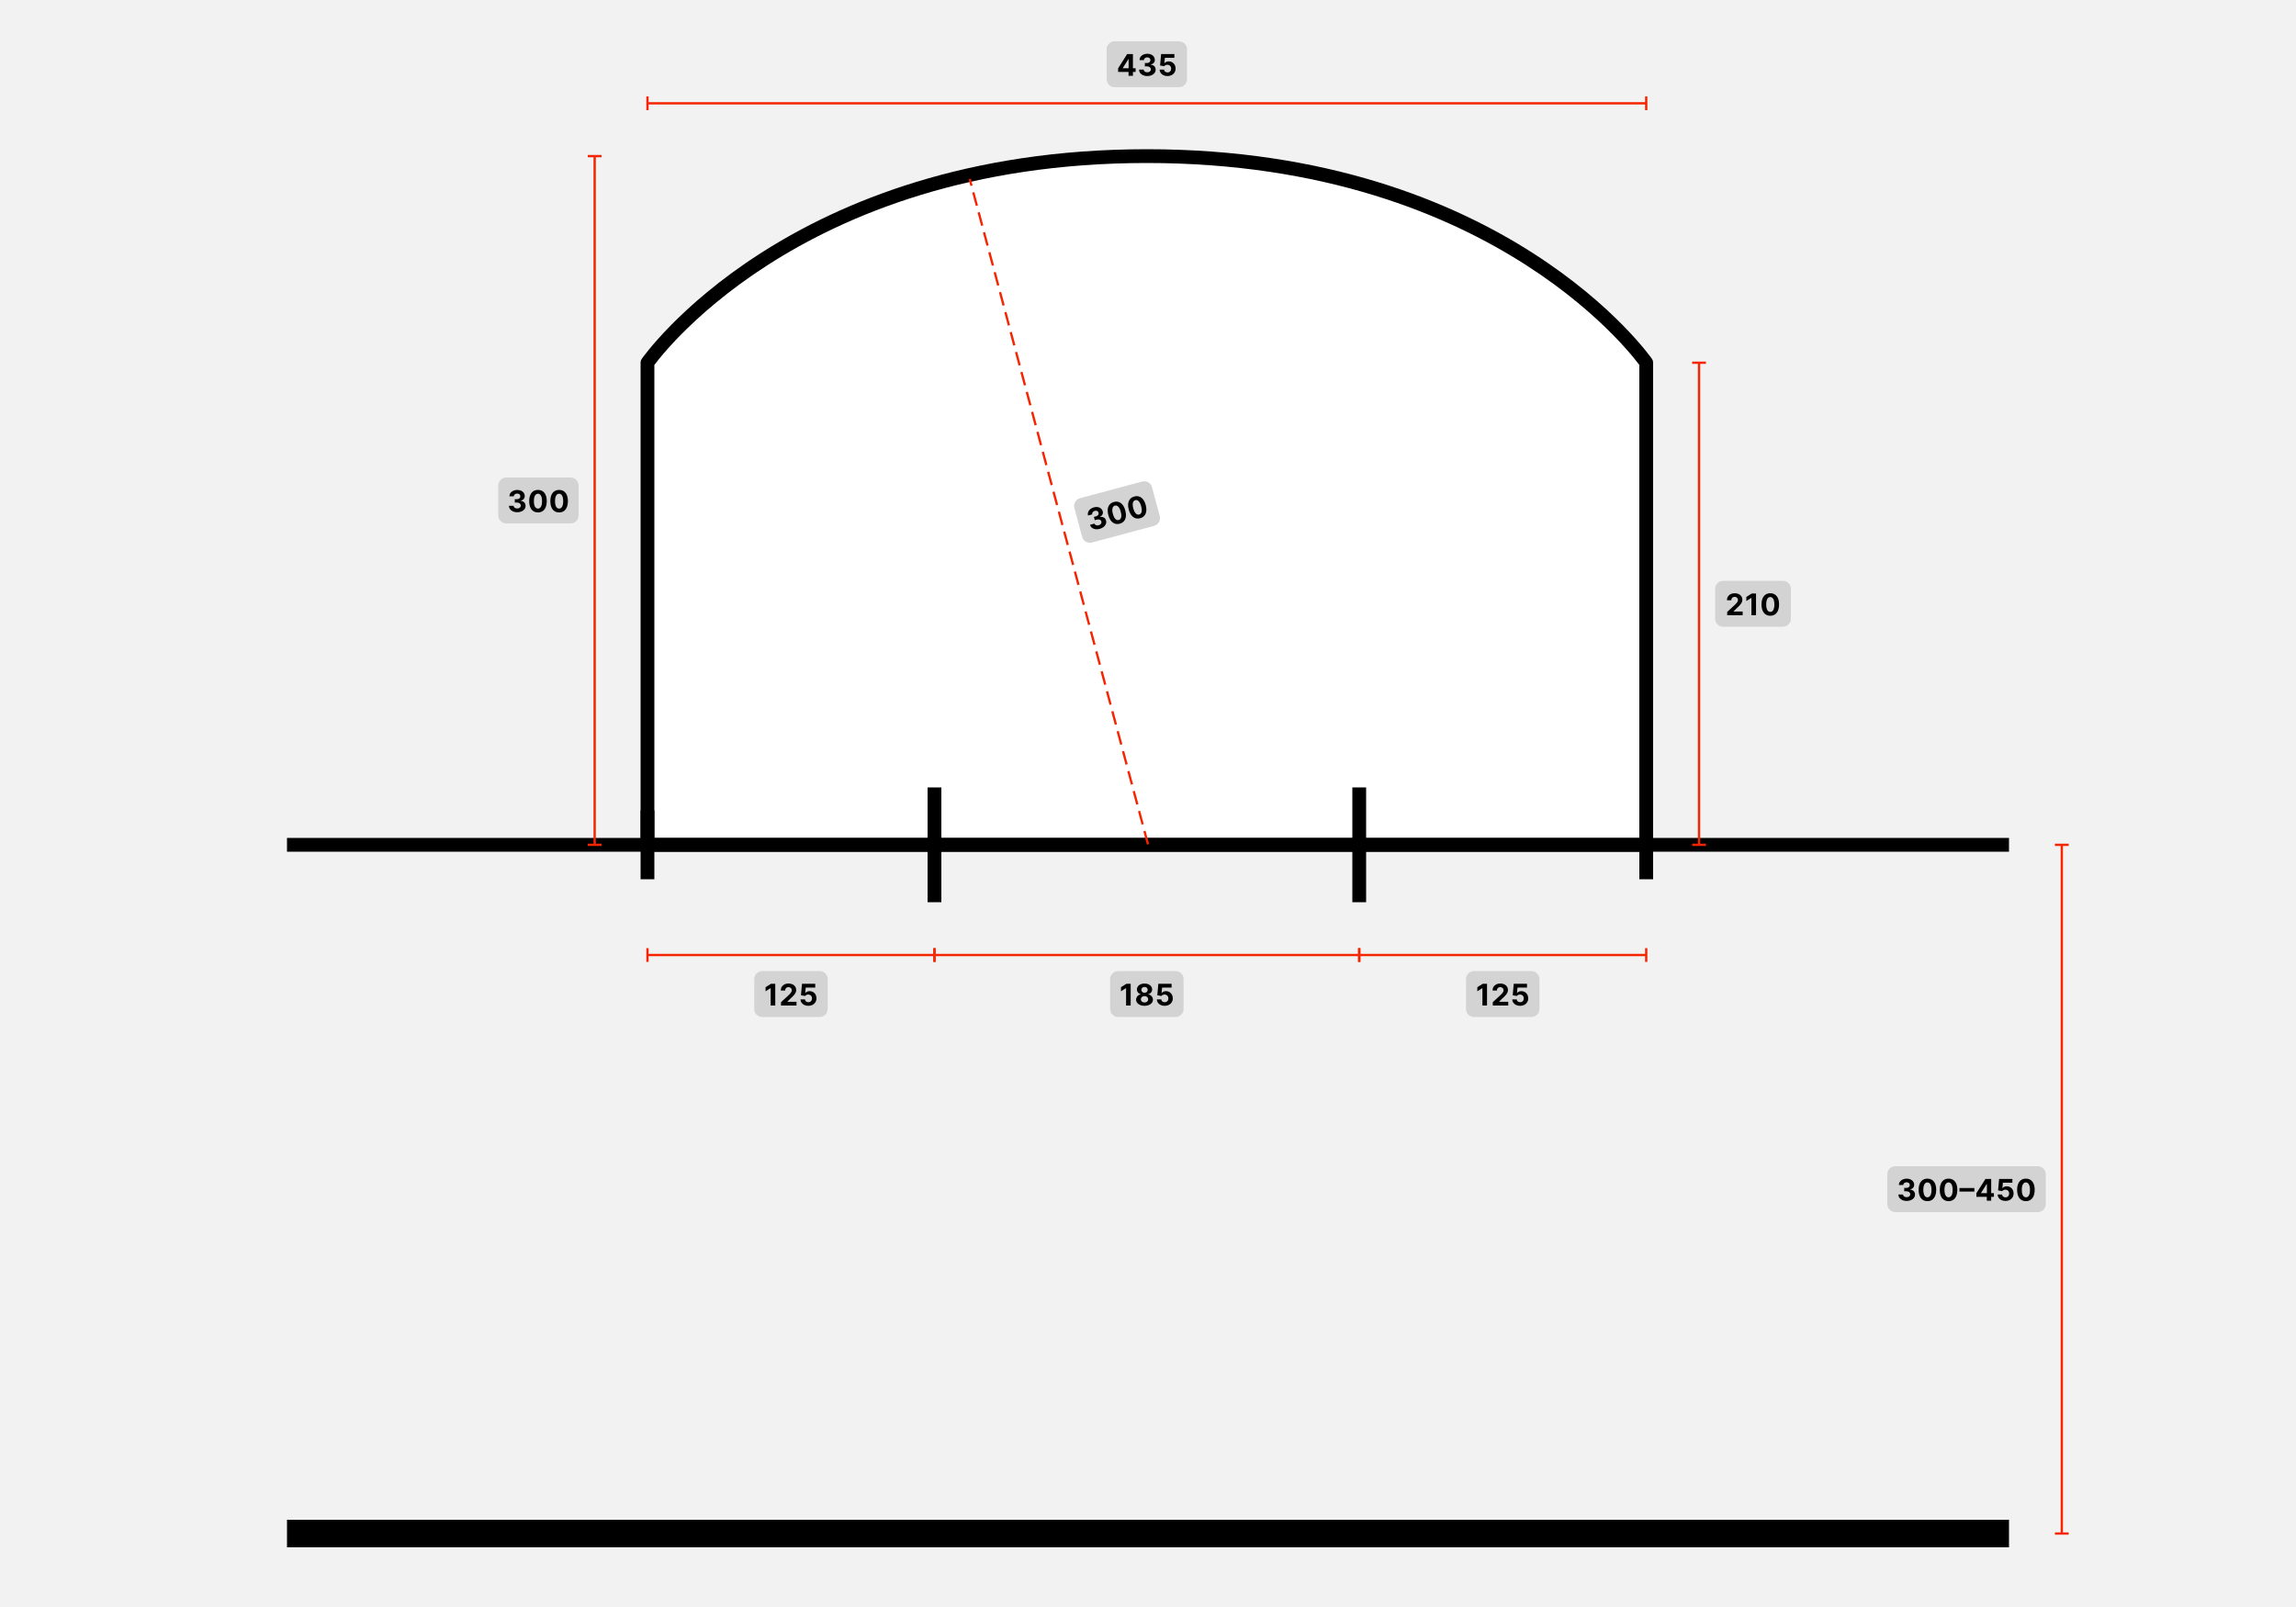
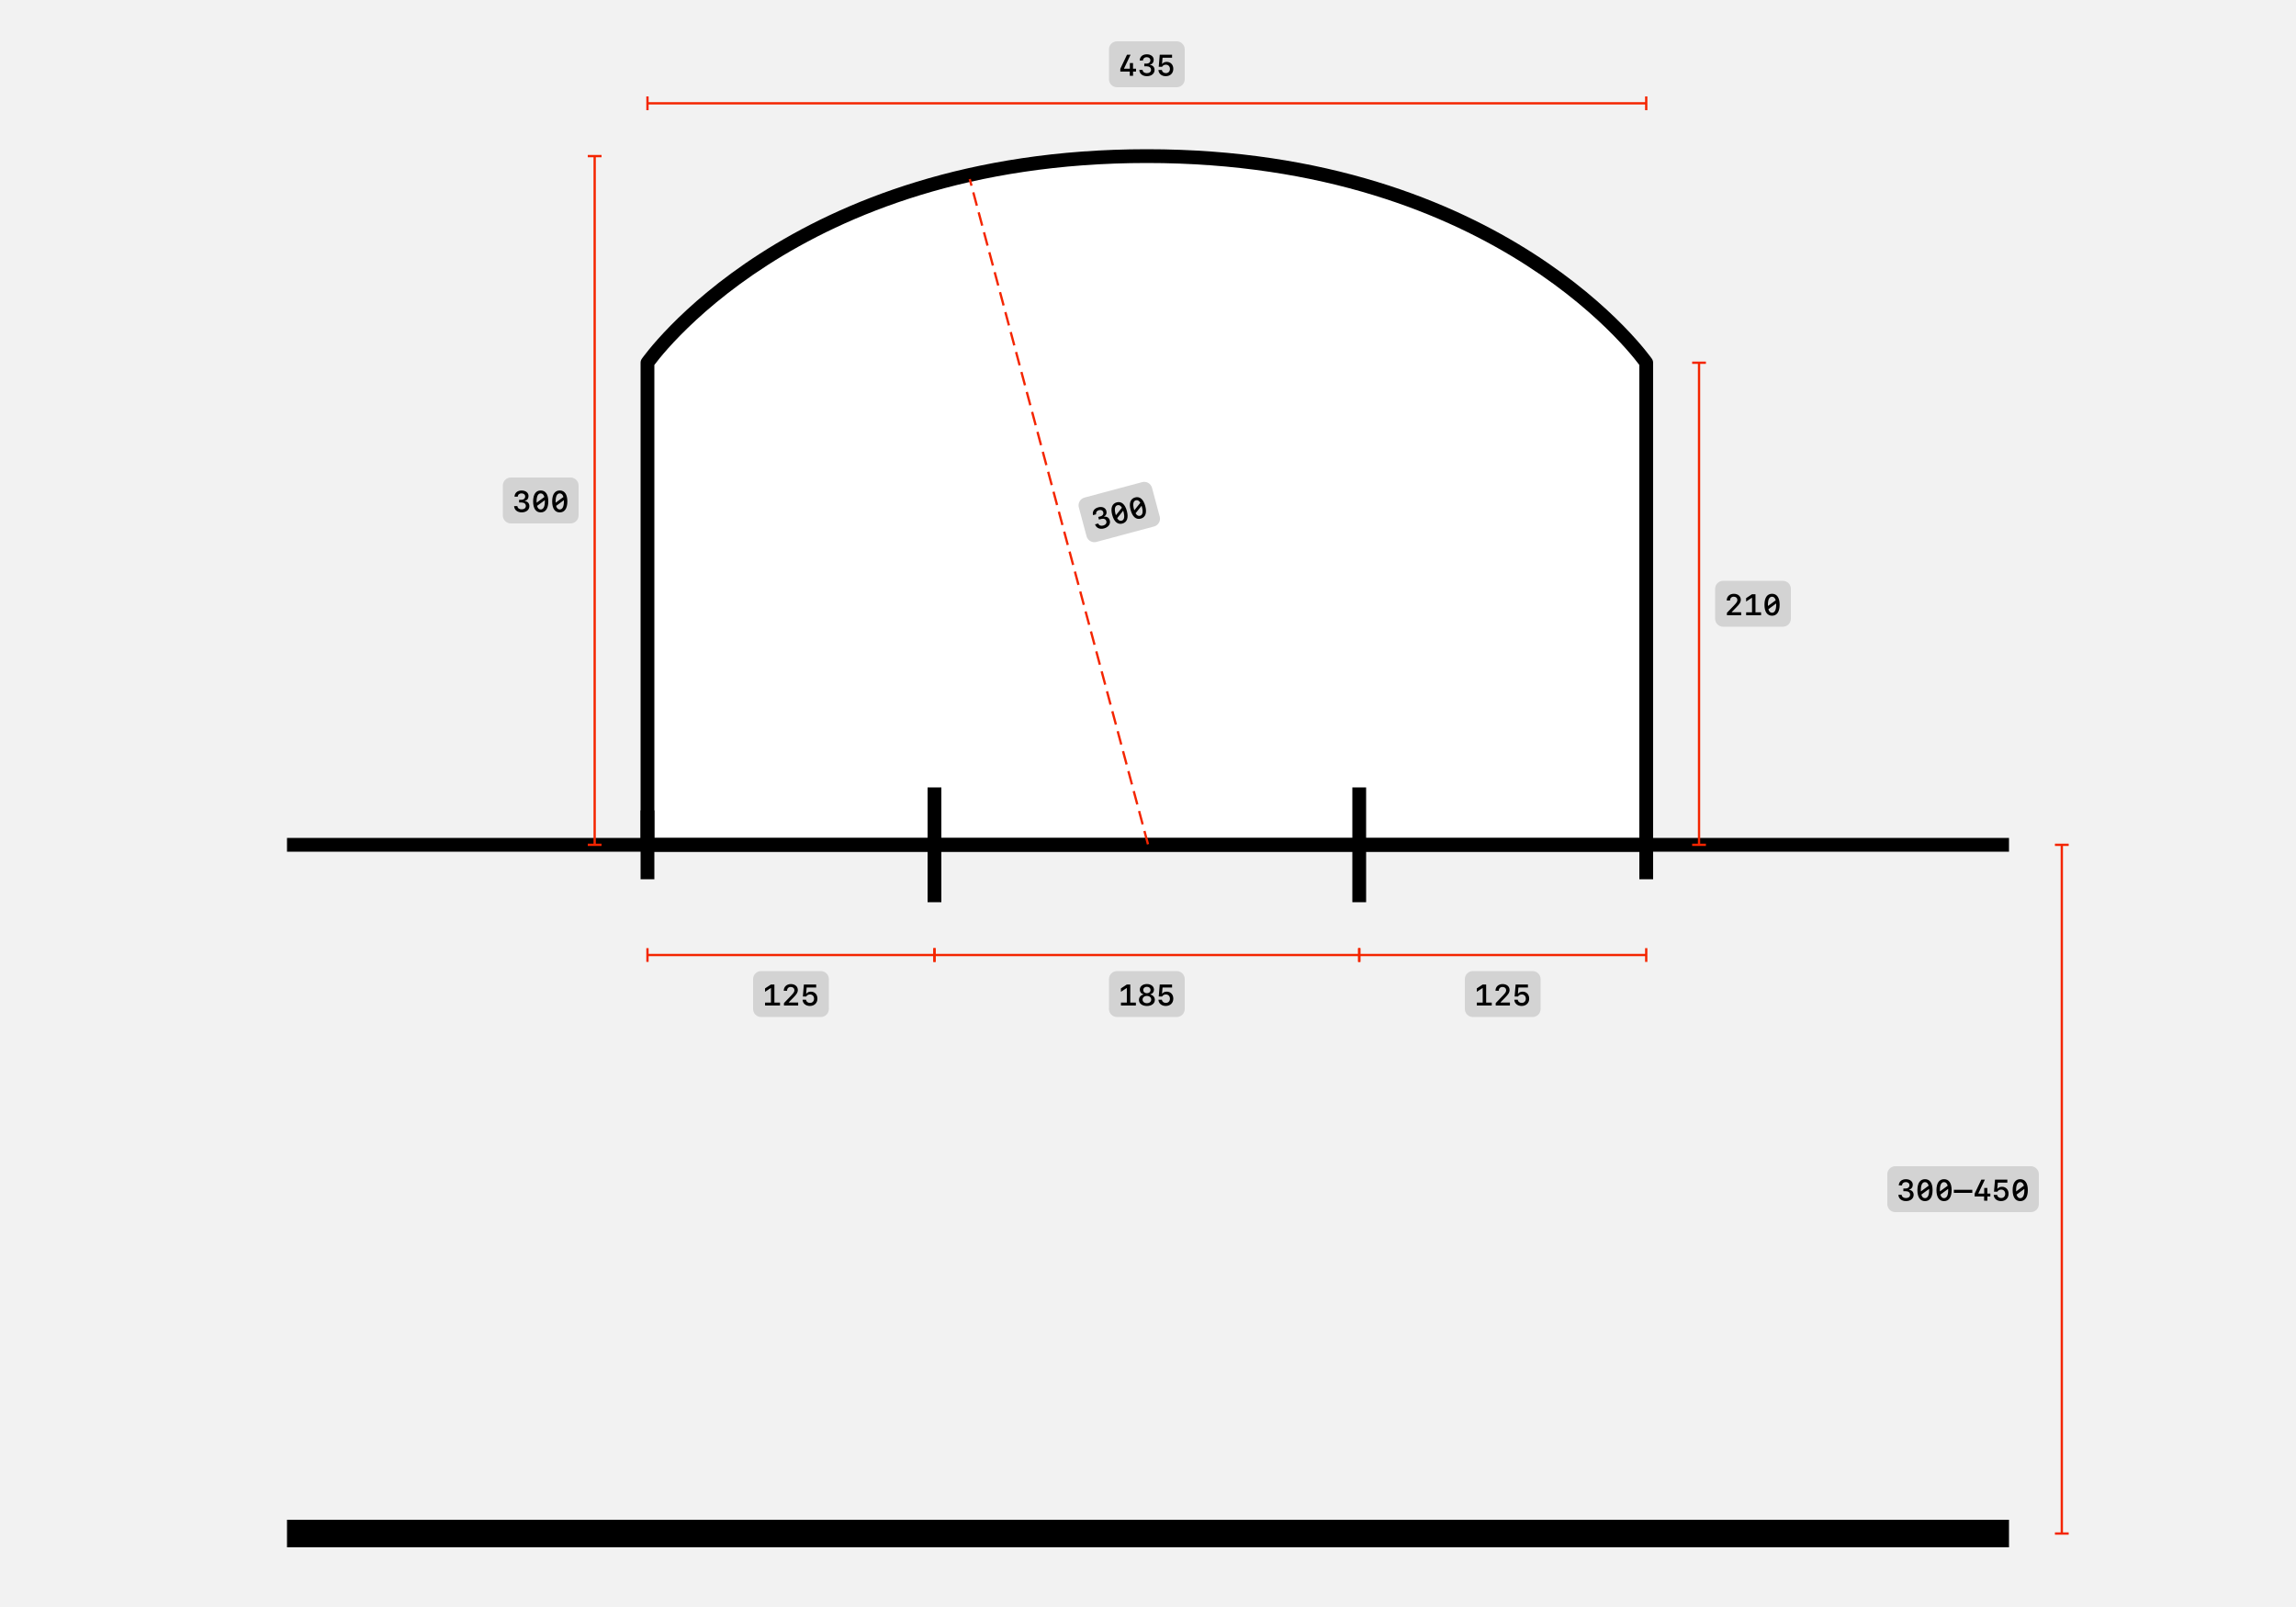
<svg xmlns="http://www.w3.org/2000/svg" width="1000" height="700" viewBox="0 0 1000 700" fill="none">
  <rect width="1000" height="700" fill="#F2F2F2" />
  <path d="M898 368V668" stroke="#F42500" />
  <path d="M895 368H901" stroke="#F42500" />
  <path d="M895 668H901" stroke="#F42500" />
-   <rect x="822" y="508" width="69" height="20" rx="3.5" fill="#D3D3D3" />
-   <path d="M830.426 523.129C829.737 523.129 829.123 523.011 828.584 522.774C828.049 522.534 827.626 522.204 827.315 521.786C827.007 521.364 826.849 520.878 826.839 520.327H828.852C828.864 520.558 828.94 520.761 829.078 520.936C829.22 521.109 829.408 521.243 829.642 521.338C829.875 521.434 830.139 521.481 830.431 521.481C830.736 521.481 831.005 521.427 831.239 521.32C831.473 521.212 831.656 521.063 831.788 520.872C831.921 520.681 831.987 520.461 831.987 520.212C831.987 519.959 831.916 519.736 831.774 519.542C831.636 519.345 831.436 519.191 831.174 519.081C830.916 518.97 830.608 518.914 830.251 518.914H829.369V517.446H830.251C830.553 517.446 830.819 517.394 831.05 517.289C831.283 517.185 831.465 517.04 831.594 516.856C831.724 516.668 831.788 516.449 831.788 516.2C831.788 515.963 831.731 515.755 831.617 515.577C831.507 515.395 831.35 515.254 831.146 515.152C830.946 515.05 830.713 515 830.445 515C830.174 515 829.926 515.049 829.702 515.147C829.477 515.243 829.297 515.38 829.161 515.558C829.026 515.737 828.954 515.946 828.944 516.186H827.029C827.038 515.641 827.193 515.161 827.495 514.746C827.796 514.33 828.203 514.006 828.714 513.772C829.228 513.535 829.808 513.416 830.454 513.416C831.106 513.416 831.677 513.535 832.167 513.772C832.656 514.009 833.036 514.329 833.307 514.732C833.581 515.132 833.716 515.581 833.713 516.08C833.716 516.609 833.552 517.051 833.219 517.405C832.89 517.759 832.461 517.983 831.931 518.079V518.153C832.627 518.242 833.156 518.484 833.519 518.878C833.886 519.268 834.067 519.758 834.064 520.346C834.067 520.884 833.912 521.363 833.598 521.781C833.287 522.2 832.858 522.529 832.31 522.769C831.762 523.009 831.134 523.129 830.426 523.129ZM839.468 523.208C838.674 523.205 837.991 523.009 837.418 522.622C836.849 522.234 836.41 521.672 836.103 520.936C835.798 520.201 835.647 519.316 835.65 518.282C835.65 517.251 835.803 516.372 836.107 515.646C836.415 514.92 836.854 514.367 837.423 513.989C837.995 513.607 838.677 513.416 839.468 513.416C840.259 513.416 840.939 513.607 841.508 513.989C842.081 514.37 842.521 514.924 842.829 515.651C843.137 516.374 843.289 517.251 843.286 518.282C843.286 519.319 843.132 520.206 842.824 520.941C842.52 521.677 842.082 522.238 841.513 522.626C840.944 523.014 840.262 523.208 839.468 523.208ZM839.468 521.55C840.01 521.55 840.442 521.278 840.765 520.733C841.088 520.189 841.248 519.372 841.245 518.282C841.245 517.565 841.171 516.968 841.024 516.491C840.879 516.014 840.673 515.655 840.405 515.415C840.14 515.175 839.828 515.055 839.468 515.055C838.929 515.055 838.499 515.324 838.175 515.863C837.852 516.402 837.689 517.208 837.686 518.282C837.686 519.008 837.758 519.615 837.903 520.101C838.051 520.584 838.258 520.947 838.526 521.19C838.794 521.43 839.108 521.55 839.468 521.55ZM848.678 523.208C847.884 523.205 847.201 523.009 846.628 522.622C846.059 522.234 845.621 521.672 845.313 520.936C845.008 520.201 844.857 519.316 844.86 518.282C844.86 517.251 845.013 516.372 845.317 515.646C845.625 514.92 846.064 514.367 846.633 513.989C847.206 513.607 847.887 513.416 848.678 513.416C849.469 513.416 850.149 513.607 850.719 513.989C851.291 514.37 851.731 514.924 852.039 515.651C852.347 516.374 852.499 517.251 852.496 518.282C852.496 519.319 852.342 520.206 852.034 520.941C851.73 521.677 851.293 522.238 850.723 522.626C850.154 523.014 849.472 523.208 848.678 523.208ZM848.678 521.55C849.22 521.55 849.652 521.278 849.975 520.733C850.299 520.189 850.459 519.372 850.456 518.282C850.456 517.565 850.382 516.968 850.234 516.491C850.089 516.014 849.883 515.655 849.615 515.415C849.351 515.175 849.038 515.055 848.678 515.055C848.14 515.055 847.709 515.324 847.386 515.863C847.062 516.402 846.899 517.208 846.896 518.282C846.896 519.008 846.969 519.615 847.113 520.101C847.261 520.584 847.469 520.947 847.736 521.19C848.004 521.43 848.318 521.55 848.678 521.55ZM859.915 517.493V519.053H853.415V517.493H859.915ZM860.798 521.338V519.764L864.745 513.546H866.103V515.724H865.299L862.811 519.662V519.736H868.42V521.338H860.798ZM865.336 523V520.858L865.373 520.161V513.546H867.247V523H865.336ZM873.465 523.129C872.813 523.129 872.231 523.009 871.72 522.769C871.212 522.529 870.809 522.198 870.51 521.777C870.212 521.355 870.057 520.872 870.044 520.327H871.983C872.005 520.693 872.159 520.99 872.445 521.218C872.731 521.446 873.071 521.56 873.465 521.56C873.779 521.56 874.056 521.49 874.296 521.352C874.539 521.21 874.728 521.015 874.864 520.766C875.002 520.513 875.072 520.224 875.072 519.898C875.072 519.565 875.001 519.273 874.859 519.021C874.721 518.768 874.528 518.571 874.282 518.43C874.036 518.288 873.754 518.216 873.437 518.213C873.16 518.213 872.891 518.27 872.629 518.384C872.371 518.497 872.169 518.653 872.025 518.85L870.247 518.531L870.695 513.546H876.475V515.18H872.343L872.099 517.548H872.154C872.32 517.314 872.571 517.12 872.906 516.966C873.242 516.812 873.617 516.736 874.033 516.736C874.602 516.736 875.11 516.869 875.556 517.137C876.003 517.405 876.355 517.773 876.613 518.24C876.872 518.705 877 519.241 876.997 519.847C877 520.484 876.852 521.05 876.553 521.546C876.258 522.038 875.844 522.426 875.312 522.709C874.782 522.989 874.167 523.129 873.465 523.129ZM882.358 523.208C881.564 523.205 880.881 523.009 880.308 522.622C879.739 522.234 879.3 521.672 878.992 520.936C878.688 520.201 878.537 519.316 878.54 518.282C878.54 517.251 878.692 516.372 878.997 515.646C879.305 514.92 879.743 514.367 880.313 513.989C880.885 513.607 881.567 513.416 882.358 513.416C883.149 513.416 883.829 513.607 884.398 513.989C884.971 514.37 885.411 514.924 885.719 515.651C886.026 516.374 886.179 517.251 886.176 518.282C886.176 519.319 886.022 520.206 885.714 520.941C885.409 521.677 884.972 522.238 884.403 522.626C883.834 523.014 883.152 523.208 882.358 523.208ZM882.358 521.55C882.9 521.55 883.332 521.278 883.655 520.733C883.978 520.189 884.138 519.372 884.135 518.282C884.135 517.565 884.061 516.968 883.914 516.491C883.769 516.014 883.563 515.655 883.295 515.415C883.03 515.175 882.718 515.055 882.358 515.055C881.819 515.055 881.388 515.324 881.065 515.863C880.742 516.402 880.579 517.208 880.576 518.282C880.576 519.008 880.648 519.615 880.793 520.101C880.941 520.584 881.148 520.947 881.416 521.19C881.684 521.43 881.998 521.55 882.358 521.55Z" fill="black" />
+   <rect x="822" y="508" width="66" height="20" rx="3.5" fill="#D3D3D3" />
+   <path d="M828.994 518.887V517.706H830.035C830.994 517.706 831.641 517.128 831.641 516.284C831.641 515.446 831.013 514.913 830.054 514.913C829.096 514.913 828.468 515.459 828.398 516.341H826.995C827.084 514.678 828.264 513.656 830.105 513.656C831.876 513.656 833.101 514.64 833.101 516.062C833.101 517.148 832.498 517.941 831.502 518.163V518.271C832.733 518.423 833.47 519.249 833.47 520.48C833.47 522.073 832.098 523.184 830.137 523.184C828.214 523.184 826.906 522.111 826.824 520.455H828.252C828.328 521.318 829.045 521.87 830.099 521.87C831.222 521.87 831.933 521.299 831.933 520.398C831.933 519.477 831.203 518.887 830.067 518.887H828.994ZM838.414 523.197C836.294 523.197 835.107 521.483 835.107 518.417C835.107 515.357 836.294 513.644 838.414 513.644C840.528 513.644 841.715 515.357 841.715 518.417C841.715 521.483 840.528 523.197 838.414 523.197ZM836.611 518.417C836.611 518.607 836.618 518.792 836.624 518.963L840.001 516.487C839.728 515.459 839.188 514.926 838.414 514.926C837.24 514.926 836.611 516.145 836.611 518.417ZM838.414 521.915C839.582 521.915 840.21 520.696 840.21 518.417C840.21 518.233 840.204 518.049 840.198 517.878L836.827 520.359C837.1 521.381 837.633 521.915 838.414 521.915ZM846.71 523.197C844.59 523.197 843.403 521.483 843.403 518.417C843.403 515.357 844.59 513.644 846.71 513.644C848.824 513.644 850.011 515.357 850.011 518.417C850.011 521.483 848.824 523.197 846.71 523.197ZM844.907 518.417C844.907 518.607 844.914 518.792 844.92 518.963L848.297 516.487C848.024 515.459 847.485 514.926 846.71 514.926C845.536 514.926 844.907 516.145 844.907 518.417ZM846.71 521.915C847.878 521.915 848.507 520.696 848.507 518.417C848.507 518.233 848.5 518.049 848.494 517.878L845.123 520.359C845.396 521.381 845.929 521.915 846.71 521.915ZM859.018 519.598H850.982V518.265H859.018V519.598ZM864.159 523V521.185H860.033V519.96L862.947 513.84H864.502L861.658 519.814V519.915H864.198V517.478H865.569V519.928H866.876V521.185H865.581V523H864.159ZM871.529 523.184C869.701 523.184 868.412 522.086 868.342 520.467H869.828C869.929 521.293 870.64 521.857 871.58 521.857C872.64 521.857 873.351 521.121 873.351 520.023C873.351 518.919 872.633 518.176 871.58 518.176C870.856 518.176 870.285 518.487 869.942 519.084H868.469L868.914 513.84H874.277V515.148H870.132L869.91 517.814H870.018C870.431 517.255 871.11 516.951 871.948 516.951C873.643 516.951 874.817 518.195 874.817 519.985C874.817 521.902 873.497 523.184 871.529 523.184ZM879.895 523.197C877.775 523.197 876.588 521.483 876.588 518.417C876.588 515.357 877.775 513.644 879.895 513.644C882.009 513.644 883.196 515.357 883.196 518.417C883.196 521.483 882.009 523.197 879.895 523.197ZM878.092 518.417C878.092 518.607 878.098 518.792 878.105 518.963L881.482 516.487C881.209 515.459 880.669 514.926 879.895 514.926C878.72 514.926 878.092 516.145 878.092 518.417ZM879.895 521.915C881.063 521.915 881.691 520.696 881.691 518.417C881.691 518.233 881.685 518.049 881.678 517.878L878.308 520.359C878.581 521.381 879.114 521.915 879.895 521.915Z" fill="black" />
  <path d="M717 368V158C717 158 654.5 68 499.5 68C344.5 68 282 158 282 158V368H717Z" fill="white" />
  <path d="M717 158H720C720 157.388 719.813 156.791 719.464 156.289L717 158ZM717 368V371C718.657 371 720 369.657 720 368H717ZM282 368H279C279 369.657 280.343 371 282 371V368ZM282 158L279.536 156.289C279.187 156.791 279 157.388 279 158H282ZM714 158V368H720V158H714ZM717 365H282V371H717V365ZM285 368V158H279V368H285ZM282 158C284.464 159.711 284.463 159.712 284.463 159.713C284.463 159.713 284.463 159.713 284.463 159.713C284.464 159.712 284.465 159.71 284.468 159.706C284.473 159.699 284.482 159.686 284.494 159.669C284.52 159.633 284.56 159.576 284.616 159.498C284.728 159.343 284.902 159.106 285.138 158.792C285.61 158.164 286.332 157.229 287.311 156.032C289.27 153.636 292.256 150.188 296.329 146.039C304.474 137.74 316.959 126.638 334.247 115.524C368.801 93.311 422.618 71 499.5 71V65C421.382 65 366.449 87.689 331.003 110.476C313.291 121.863 300.463 133.26 292.046 141.836C287.838 146.124 284.73 149.708 282.666 152.234C281.633 153.497 280.861 154.496 280.342 155.186C280.082 155.532 279.886 155.8 279.752 155.985C279.685 156.078 279.634 156.15 279.598 156.201C279.58 156.227 279.565 156.247 279.555 156.261C279.55 156.269 279.546 156.275 279.543 156.279C279.541 156.281 279.539 156.284 279.539 156.285C279.537 156.287 279.536 156.289 282 158ZM499.5 71C576.382 71 630.199 93.311 664.753 115.524C682.041 126.638 694.526 137.74 702.671 146.039C706.744 150.188 709.73 153.636 711.689 156.032C712.668 157.229 713.39 158.164 713.862 158.792C714.098 159.106 714.272 159.343 714.384 159.498C714.44 159.576 714.48 159.633 714.506 159.669C714.518 159.686 714.527 159.699 714.532 159.706C714.535 159.71 714.536 159.712 714.537 159.713C714.537 159.713 714.537 159.713 714.537 159.713C714.537 159.712 714.536 159.711 717 158C719.464 156.289 719.463 156.287 719.461 156.285C719.461 156.284 719.459 156.281 719.457 156.279C719.454 156.275 719.45 156.269 719.445 156.261C719.435 156.247 719.42 156.227 719.402 156.201C719.366 156.15 719.315 156.078 719.248 155.985C719.114 155.8 718.918 155.532 718.658 155.186C718.139 154.496 717.367 153.497 716.334 152.234C714.27 149.708 711.162 146.124 706.954 141.836C698.536 133.26 685.709 121.863 667.997 110.476C632.551 87.689 577.618 65 499.5 65V71Z" fill="black" />
  <path d="M125 668L875 668" stroke="black" stroke-width="12" />
  <path d="M125 368L875 368" stroke="black" stroke-width="6" />
  <path d="M407 343V393" stroke="black" stroke-width="6" />
  <path d="M282 353V383" stroke="black" stroke-width="6" />
  <path d="M592 343V393" stroke="black" stroke-width="6" />
  <path d="M717 353V383" stroke="black" stroke-width="6" />
  <path d="M259 68V368" stroke="#F42500" />
  <path d="M256 68H262" stroke="#F42500" />
  <path d="M256 368H262" stroke="#F42500" />
-   <rect x="217" y="208" width="35" height="20" rx="3.5" fill="#D3D3D3" />
-   <path d="M225.266 223.129C224.577 223.129 223.963 223.011 223.424 222.774C222.889 222.534 222.465 222.204 222.155 221.786C221.847 221.364 221.688 220.878 221.679 220.327H223.692C223.704 220.558 223.78 220.761 223.918 220.936C224.06 221.109 224.247 221.243 224.481 221.338C224.715 221.433 224.978 221.481 225.271 221.481C225.575 221.481 225.845 221.427 226.079 221.32C226.313 221.212 226.496 221.063 226.628 220.872C226.76 220.681 226.827 220.461 226.827 220.212C226.827 219.959 226.756 219.736 226.614 219.542C226.476 219.345 226.276 219.191 226.014 219.081C225.755 218.97 225.448 218.914 225.091 218.914H224.209V217.446H225.091C225.392 217.446 225.659 217.394 225.889 217.289C226.123 217.185 226.305 217.04 226.434 216.855C226.563 216.668 226.628 216.449 226.628 216.2C226.628 215.963 226.571 215.755 226.457 215.577C226.346 215.395 226.189 215.254 225.986 215.152C225.786 215.05 225.552 215 225.285 215C225.014 215 224.766 215.049 224.541 215.147C224.317 215.243 224.137 215.38 224.001 215.558C223.866 215.737 223.793 215.946 223.784 216.186H221.868C221.878 215.641 222.033 215.161 222.335 214.746C222.636 214.33 223.043 214.006 223.553 213.772C224.067 213.535 224.648 213.416 225.294 213.416C225.946 213.416 226.517 213.535 227.007 213.772C227.496 214.009 227.876 214.329 228.147 214.732C228.421 215.132 228.556 215.581 228.553 216.08C228.556 216.609 228.392 217.051 228.059 217.405C227.73 217.759 227.3 217.983 226.771 218.079V218.153C227.467 218.242 227.996 218.484 228.359 218.877C228.725 219.268 228.907 219.758 228.904 220.346C228.907 220.884 228.752 221.363 228.438 221.781C228.127 222.2 227.697 222.529 227.15 222.769C226.602 223.009 225.974 223.129 225.266 223.129ZM234.308 223.208C233.514 223.205 232.831 223.009 232.258 222.621C231.689 222.234 231.25 221.672 230.942 220.936C230.638 220.201 230.487 219.316 230.49 218.282C230.49 217.251 230.642 216.372 230.947 215.646C231.255 214.92 231.693 214.367 232.263 213.989C232.835 213.607 233.517 213.416 234.308 213.416C235.099 213.416 235.779 213.607 236.348 213.989C236.921 214.37 237.361 214.924 237.669 215.651C237.976 216.374 238.129 217.251 238.126 218.282C238.126 219.319 237.972 220.205 237.664 220.941C237.359 221.677 236.922 222.238 236.353 222.626C235.784 223.014 235.102 223.208 234.308 223.208ZM234.308 221.55C234.85 221.55 235.282 221.278 235.605 220.733C235.928 220.189 236.088 219.371 236.085 218.282C236.085 217.565 236.011 216.968 235.864 216.491C235.719 216.014 235.513 215.655 235.245 215.415C234.98 215.175 234.668 215.055 234.308 215.055C233.769 215.055 233.338 215.324 233.015 215.863C232.692 216.402 232.529 217.208 232.526 218.282C232.526 219.008 232.598 219.615 232.743 220.101C232.891 220.584 233.098 220.947 233.366 221.19C233.634 221.43 233.948 221.55 234.308 221.55ZM243.518 223.208C242.724 223.205 242.041 223.009 241.468 222.621C240.899 222.234 240.46 221.672 240.153 220.936C239.848 220.201 239.697 219.316 239.7 218.282C239.7 217.251 239.853 216.372 240.157 215.646C240.465 214.92 240.904 214.367 241.473 213.989C242.045 213.607 242.727 213.416 243.518 213.416C244.309 213.416 244.989 213.607 245.559 213.989C246.131 214.37 246.571 214.924 246.879 215.651C247.187 216.374 247.339 217.251 247.336 218.282C247.336 219.319 247.182 220.205 246.874 220.941C246.57 221.677 246.133 222.238 245.563 222.626C244.994 223.014 244.312 223.208 243.518 223.208ZM243.518 221.55C244.06 221.55 244.492 221.278 244.815 220.733C245.138 220.189 245.298 219.371 245.295 218.282C245.295 217.565 245.222 216.968 245.074 216.491C244.929 216.014 244.723 215.655 244.455 215.415C244.191 215.175 243.878 215.055 243.518 215.055C242.979 215.055 242.549 215.324 242.225 215.863C241.902 216.402 241.739 217.208 241.736 218.282C241.736 219.008 241.808 219.615 241.953 220.101C242.101 220.584 242.309 220.947 242.576 221.19C242.844 221.43 243.158 221.55 243.518 221.55Z" fill="black" />
+   <rect x="219" y="208" width="33" height="20" rx="3.5" fill="#D3D3D3" />
+   <path d="M226.087 218.887V217.706H227.128C228.086 217.706 228.734 217.128 228.734 216.284C228.734 215.446 228.105 214.913 227.147 214.913C226.188 214.913 225.56 215.459 225.49 216.341H224.087C224.176 214.678 225.357 213.656 227.198 213.656C228.969 213.656 230.194 214.64 230.194 216.062C230.194 217.147 229.591 217.941 228.594 218.163V218.271C229.825 218.423 230.562 219.249 230.562 220.48C230.562 222.073 229.191 223.184 227.229 223.184C225.306 223.184 223.998 222.111 223.916 220.455H225.344C225.42 221.318 226.137 221.87 227.191 221.87C228.315 221.87 229.026 221.299 229.026 220.397C229.026 219.477 228.296 218.887 227.159 218.887H226.087ZM235.506 223.197C233.386 223.197 232.199 221.483 232.199 218.417C232.199 215.357 233.386 213.644 235.506 213.644C237.62 213.644 238.807 215.357 238.807 218.417C238.807 221.483 237.62 223.197 235.506 223.197ZM233.704 218.417C233.704 218.607 233.71 218.792 233.716 218.963L237.093 216.487C236.82 215.459 236.281 214.926 235.506 214.926C234.332 214.926 233.704 216.145 233.704 218.417ZM235.506 221.915C236.674 221.915 237.303 220.696 237.303 218.417C237.303 218.233 237.296 218.049 237.29 217.877L233.919 220.359C234.192 221.381 234.726 221.915 235.506 221.915ZM243.802 223.197C241.682 223.197 240.495 221.483 240.495 218.417C240.495 215.357 241.682 213.644 243.802 213.644C245.916 213.644 247.103 215.357 247.103 218.417C247.103 221.483 245.916 223.197 243.802 223.197ZM242 218.417C242 218.607 242.006 218.792 242.012 218.963L245.389 216.487C245.116 215.459 244.577 214.926 243.802 214.926C242.628 214.926 242 216.145 242 218.417ZM243.802 221.915C244.97 221.915 245.599 220.696 245.599 218.417C245.599 218.233 245.593 218.049 245.586 217.877L242.216 220.359C242.489 221.381 243.022 221.915 243.802 221.915Z" fill="black" />
  <path d="M282 45H717" stroke="#F42500" />
  <path d="M282 42V48" stroke="#F42500" />
  <path d="M717 42V48" stroke="#F42500" />
-   <rect x="482" y="18" width="35" height="20" rx="3.5" fill="#D3D3D3" />
-   <path d="M486.984 31.338V29.764L490.931 23.546H492.288V25.724H491.485L488.997 29.662V29.736H494.606V31.338H486.984ZM491.522 33V30.858L491.559 30.161V23.546H493.433V33H491.522ZM499.692 33.129C499.003 33.129 498.389 33.011 497.85 32.774C497.315 32.534 496.891 32.204 496.581 31.786C496.273 31.364 496.114 30.878 496.105 30.327H498.118C498.13 30.558 498.206 30.761 498.344 30.936C498.486 31.109 498.673 31.243 498.907 31.338C499.141 31.433 499.404 31.481 499.697 31.481C500.001 31.481 500.271 31.427 500.505 31.32C500.739 31.212 500.922 31.063 501.054 30.872C501.186 30.681 501.253 30.461 501.253 30.212C501.253 29.959 501.182 29.736 501.04 29.542C500.902 29.345 500.702 29.191 500.44 29.081C500.182 28.97 499.874 28.914 499.517 28.914H498.635V27.446H499.517C499.818 27.446 500.085 27.394 500.315 27.289C500.549 27.185 500.731 27.04 500.86 26.855C500.989 26.668 501.054 26.449 501.054 26.2C501.054 25.963 500.997 25.755 500.883 25.577C500.772 25.395 500.615 25.254 500.412 25.152C500.212 25.05 499.978 25 499.711 25C499.44 25 499.192 25.049 498.967 25.147C498.743 25.243 498.563 25.38 498.427 25.558C498.292 25.737 498.22 25.946 498.21 26.186H496.294C496.304 25.641 496.459 25.161 496.761 24.746C497.062 24.33 497.469 24.006 497.979 23.772C498.493 23.535 499.074 23.416 499.72 23.416C500.372 23.416 500.943 23.535 501.433 23.772C501.922 24.009 502.302 24.329 502.573 24.732C502.847 25.132 502.982 25.581 502.979 26.08C502.982 26.609 502.818 27.051 502.485 27.405C502.156 27.759 501.726 27.983 501.197 28.079V28.153C501.893 28.242 502.422 28.483 502.785 28.878C503.151 29.268 503.333 29.758 503.33 30.346C503.333 30.884 503.178 31.363 502.864 31.781C502.553 32.2 502.124 32.529 501.576 32.769C501.028 33.009 500.4 33.129 499.692 33.129ZM508.48 33.129C507.827 33.129 507.246 33.009 506.735 32.769C506.227 32.529 505.824 32.198 505.525 31.777C505.227 31.355 505.071 30.872 505.059 30.327H506.998C507.02 30.693 507.173 30.99 507.46 31.218C507.746 31.446 508.086 31.56 508.48 31.56C508.794 31.56 509.071 31.49 509.311 31.352C509.554 31.21 509.743 31.015 509.879 30.766C510.017 30.513 510.086 30.224 510.086 29.898C510.086 29.565 510.016 29.273 509.874 29.021C509.736 28.768 509.543 28.571 509.297 28.43C509.051 28.288 508.769 28.216 508.452 28.213C508.175 28.213 507.906 28.27 507.644 28.384C507.386 28.497 507.184 28.653 507.04 28.85L505.262 28.531L505.71 23.546H511.49V25.18H507.358L507.113 27.548H507.169C507.335 27.314 507.586 27.12 507.921 26.966C508.257 26.812 508.632 26.735 509.048 26.735C509.617 26.735 510.125 26.869 510.571 27.137C511.017 27.405 511.37 27.773 511.628 28.24C511.887 28.705 512.015 29.241 512.012 29.847C512.015 30.484 511.867 31.05 511.568 31.546C511.273 32.038 510.859 32.426 510.327 32.709C509.797 32.989 509.182 33.129 508.48 33.129Z" fill="black" />
+   <rect x="483" y="18" width="33" height="20" rx="3.5" fill="#D3D3D3" />
+   <path d="M492.067 33V31.185H487.941V29.959L490.855 23.84H492.41L489.566 29.814V29.915H492.105V27.477H493.476V29.928H494.784V31.185H493.489V33H492.067ZM498.383 28.887V27.706H499.424C500.382 27.706 501.03 27.128 501.03 26.284C501.03 25.446 500.401 24.913 499.443 24.913C498.484 24.913 497.856 25.459 497.786 26.341H496.383C496.472 24.678 497.653 23.656 499.494 23.656C501.265 23.656 502.49 24.64 502.49 26.062C502.49 27.148 501.887 27.941 500.89 28.163V28.271C502.122 28.423 502.858 29.248 502.858 30.48C502.858 32.073 501.487 33.184 499.525 33.184C497.602 33.184 496.294 32.111 496.212 30.455H497.64C497.716 31.318 498.434 31.87 499.487 31.87C500.611 31.87 501.322 31.299 501.322 30.398C501.322 29.477 500.592 28.887 499.456 28.887H498.383ZM507.733 33.184C505.905 33.184 504.616 32.086 504.546 30.467H506.031C506.133 31.293 506.844 31.857 507.783 31.857C508.843 31.857 509.554 31.121 509.554 30.023C509.554 28.919 508.837 28.176 507.783 28.176C507.06 28.176 506.489 28.487 506.146 29.084H504.673L505.117 23.84H510.481V25.148H506.336L506.114 27.814H506.222C506.635 27.255 507.314 26.951 508.152 26.951C509.846 26.951 511.021 28.195 511.021 29.985C511.021 31.902 509.7 33.184 507.733 33.184Z" fill="black" />
  <path d="M740 158V368" stroke="#F42500" />
  <path d="M737 158H743" stroke="#F42500" />
  <path d="M737 368H743" stroke="#F42500" />
  <rect x="747" y="253" width="33" height="20" rx="3.5" fill="#D3D3D3" />
-   <path d="M752.257 268V266.56L755.622 263.444C755.908 263.167 756.149 262.917 756.342 262.696C756.539 262.474 756.689 262.257 756.79 262.045C756.892 261.829 756.943 261.597 756.943 261.348C756.943 261.071 756.879 260.832 756.753 260.632C756.627 260.429 756.455 260.274 756.236 260.166C756.018 260.055 755.77 260 755.493 260C755.204 260 754.951 260.058 754.736 260.175C754.52 260.292 754.354 260.46 754.237 260.678C754.12 260.897 754.062 261.157 754.062 261.459H752.164C752.164 260.84 752.305 260.303 752.585 259.847C752.865 259.392 753.257 259.039 753.762 258.79C754.267 258.541 754.848 258.416 755.507 258.416C756.184 258.416 756.773 258.536 757.275 258.776C757.78 259.013 758.172 259.343 758.452 259.764C758.732 260.186 758.872 260.669 758.872 261.214C758.872 261.571 758.801 261.923 758.66 262.271C758.521 262.619 758.274 263.005 757.917 263.43C757.56 263.851 757.056 264.358 756.407 264.949L755.027 266.301V266.366H758.997V268H752.257ZM764.819 258.546V268H762.82V260.443H762.764L760.599 261.8V260.027L762.94 258.546H764.819ZM771.033 268.208C770.239 268.205 769.555 268.009 768.983 267.622C768.414 267.234 767.975 266.672 767.667 265.936C767.363 265.201 767.212 264.316 767.215 263.282C767.215 262.251 767.367 261.372 767.672 260.646C767.98 259.92 768.418 259.367 768.988 258.989C769.56 258.607 770.242 258.416 771.033 258.416C771.824 258.416 772.504 258.607 773.073 258.989C773.646 259.37 774.086 259.924 774.393 260.651C774.701 261.374 774.854 262.251 774.851 263.282C774.851 264.319 774.697 265.206 774.389 265.941C774.084 266.677 773.647 267.238 773.078 267.626C772.508 268.014 771.827 268.208 771.033 268.208ZM771.033 266.55C771.574 266.55 772.007 266.278 772.33 265.733C772.653 265.189 772.813 264.372 772.81 263.282C772.81 262.565 772.736 261.968 772.588 261.491C772.444 261.014 772.238 260.655 771.97 260.415C771.705 260.175 771.393 260.055 771.033 260.055C770.494 260.055 770.063 260.324 769.74 260.863C769.417 261.402 769.254 262.208 769.251 263.282C769.251 264.008 769.323 264.615 769.468 265.101C769.615 265.584 769.823 265.947 770.091 266.19C770.359 266.43 770.673 266.55 771.033 266.55Z" fill="black" />
+   <path d="M752.062 261.525C752.062 259.831 753.338 258.656 755.159 258.656C756.969 258.656 758.194 259.716 758.194 261.278C758.194 262.255 757.705 263.074 756.194 264.604L754.258 266.578V266.692H758.34V268H752.144V266.94L755.172 263.785C756.385 262.509 756.696 262.027 756.696 261.367C756.696 260.491 756.067 259.919 755.115 259.919C754.144 259.919 753.503 260.561 753.503 261.519V261.564H752.062V261.525ZM767.017 268H760.517V266.711H763.075V260.415H762.967L760.504 262.033V260.542L763.081 258.84H764.579V266.711H767.017V268ZM771.802 268.197C769.682 268.197 768.495 266.483 768.495 263.417C768.495 260.357 769.682 258.644 771.802 258.644C773.916 258.644 775.103 260.357 775.103 263.417C775.103 266.483 773.916 268.197 771.802 268.197ZM770 263.417C770 263.607 770.006 263.792 770.012 263.963L773.389 261.487C773.116 260.459 772.577 259.926 771.802 259.926C770.628 259.926 770 261.145 770 263.417ZM771.802 266.915C772.97 266.915 773.599 265.696 773.599 263.417C773.599 263.233 773.593 263.049 773.586 262.878L770.216 265.359C770.489 266.381 771.022 266.915 771.802 266.915Z" fill="black" />
  <g clip-path="url(#clip0_1_2081)">
-     <rect x="467.035" y="217.906" width="35" height="20" rx="3.5" transform="rotate(-15 467.035 217.906)" fill="#D3D3D3" />
-     <path d="M478.936 230.38C478.27 230.559 477.646 230.603 477.064 230.514C476.485 230.42 475.991 230.212 475.582 229.888C475.176 229.56 474.897 229.132 474.745 228.602L476.69 228.081C476.761 228.301 476.887 228.477 477.066 228.611C477.247 228.741 477.463 228.822 477.714 228.853C477.964 228.885 478.231 228.863 478.513 228.787C478.808 228.708 479.054 228.586 479.252 228.422C479.45 228.257 479.588 228.066 479.667 227.847C479.745 227.629 479.752 227.399 479.688 227.158C479.622 226.914 479.496 226.717 479.309 226.566C479.124 226.412 478.891 226.315 478.61 226.276C478.332 226.236 478.02 226.262 477.675 226.354L476.823 226.583L476.444 225.165L477.295 224.936C477.587 224.858 477.83 224.739 478.026 224.578C478.225 224.416 478.363 224.23 478.44 224.018C478.516 223.803 478.522 223.575 478.458 223.334C478.396 223.106 478.287 222.92 478.131 222.777C477.977 222.63 477.789 222.534 477.566 222.488C477.347 222.442 477.108 222.453 476.849 222.523C476.588 222.593 476.361 222.705 476.17 222.858C475.977 223.008 475.839 223.187 475.754 223.394C475.67 223.602 475.654 223.823 475.707 224.057L473.857 224.553C473.724 224.024 473.75 223.52 473.934 223.041C474.118 222.562 474.426 222.143 474.859 221.785C475.294 221.423 475.824 221.158 476.448 220.991C477.079 220.822 477.661 220.789 478.195 220.891C478.729 220.993 479.179 221.204 479.545 221.523C479.913 221.839 480.16 222.238 480.286 222.72C480.426 223.231 480.381 223.7 480.152 224.128C479.925 224.555 479.569 224.883 479.082 225.112L479.101 225.184C479.796 225.09 480.37 225.186 480.823 225.473C481.278 225.755 481.58 226.181 481.729 226.75C481.871 227.269 481.845 227.772 481.65 228.257C481.458 228.742 481.129 229.171 480.662 229.545C480.195 229.919 479.619 230.197 478.936 230.38ZM487.689 228.116C486.922 228.318 486.211 228.306 485.558 228.08C484.907 227.853 484.338 227.424 483.851 226.793C483.366 226.161 482.991 225.346 482.727 224.346C482.46 223.35 482.38 222.462 482.486 221.682C482.595 220.9 482.876 220.253 483.328 219.74C483.782 219.223 484.391 218.863 485.155 218.658C485.919 218.453 486.626 218.461 487.274 218.683C487.926 218.903 488.495 219.324 488.98 219.946C489.464 220.565 489.838 221.373 490.102 222.37C490.371 223.372 490.451 224.268 490.345 225.058C490.241 225.847 489.964 226.503 489.514 227.025C489.065 227.547 488.456 227.91 487.689 228.116ZM487.26 226.515C487.784 226.375 488.131 226 488.302 225.39C488.473 224.78 488.416 223.949 488.131 222.898C487.946 222.205 487.72 221.648 487.454 221.225C487.191 220.802 486.899 220.509 486.578 220.346C486.26 220.183 485.927 220.148 485.579 220.241C485.059 220.38 484.713 220.752 484.54 221.356C484.367 221.96 484.418 222.781 484.693 223.819C484.881 224.521 485.108 225.088 485.374 225.52C485.641 225.948 485.936 226.245 486.258 226.411C486.578 226.573 486.913 226.608 487.26 226.515ZM496.586 225.732C495.818 225.935 495.107 225.923 494.454 225.696C493.804 225.469 493.235 225.04 492.747 224.409C492.263 223.778 491.888 222.962 491.623 221.962C491.356 220.966 491.276 220.078 491.382 219.298C491.492 218.517 491.772 217.869 492.224 217.356C492.678 216.84 493.288 216.479 494.052 216.274C494.816 216.069 495.522 216.078 496.171 216.299C496.822 216.519 497.391 216.941 497.876 217.563C498.361 218.181 498.735 218.989 498.999 219.986C499.267 220.988 499.348 221.884 499.241 222.674C499.137 223.463 498.86 224.119 498.411 224.641C497.961 225.163 497.353 225.527 496.586 225.732ZM496.157 224.131C496.68 223.991 497.027 223.616 497.198 223.006C497.37 222.396 497.313 221.566 497.028 220.514C496.842 219.821 496.616 219.264 496.35 218.841C496.087 218.418 495.795 218.125 495.474 217.962C495.156 217.799 494.824 217.764 494.476 217.857C493.955 217.997 493.609 218.368 493.436 218.972C493.263 219.576 493.315 220.397 493.59 221.435C493.778 222.137 494.004 222.704 494.27 223.136C494.538 223.565 494.832 223.862 495.154 224.027C495.475 224.19 495.809 224.224 496.157 224.131Z" fill="black" />
+     <rect x="468.967" y="217.647" width="33" height="20" rx="3.5" transform="rotate(-15 468.967 217.647)" fill="#D3D3D3" />
+     <path d="M478.63 226.329L478.324 225.188L479.33 224.919C480.256 224.671 480.732 223.945 480.513 223.13C480.296 222.32 479.551 221.968 478.626 222.216C477.7 222.464 477.234 223.154 477.395 224.024L476.04 224.387C475.695 222.758 476.571 221.465 478.349 220.989C480.06 220.531 481.498 221.164 481.866 222.537C482.147 223.586 481.77 224.508 480.865 224.981L480.893 225.085C482.122 224.913 483.046 225.52 483.365 226.709C483.777 228.248 482.741 229.676 480.846 230.184C478.988 230.682 477.447 229.984 476.939 228.405L478.318 228.035C478.616 228.849 479.451 229.197 480.469 228.925C481.554 228.634 482.093 227.898 481.86 227.027C481.622 226.138 480.764 225.757 479.666 226.051L478.63 226.329ZM488.844 228.054C486.796 228.603 485.206 227.254 484.413 224.293C483.621 221.338 484.324 219.375 486.372 218.826C488.413 218.279 490.004 219.627 490.796 222.583C491.589 225.544 490.886 227.507 488.844 228.054ZM485.866 223.904C485.915 224.087 485.969 224.264 486.019 224.428L488.641 221.162C488.111 220.24 487.452 219.864 486.704 220.065C485.569 220.369 485.278 221.709 485.866 223.904ZM488.512 226.815C489.641 226.513 489.932 225.173 489.342 222.972C489.295 222.794 489.241 222.618 489.19 222.454L486.577 225.724C487.105 226.64 487.758 227.017 488.512 226.815ZM496.858 225.907C494.81 226.455 493.22 225.107 492.426 222.146C491.634 219.19 492.337 217.228 494.385 216.679C496.427 216.132 498.017 217.48 498.809 220.435C499.602 223.397 498.899 225.36 496.858 225.907ZM493.879 221.756C493.929 221.94 493.982 222.116 494.033 222.28L496.654 219.015C496.124 218.092 495.465 217.717 494.717 217.918C493.583 218.221 493.291 219.561 493.879 221.756ZM496.526 224.668C497.654 224.366 497.946 223.026 497.356 220.825C497.308 220.647 497.254 220.471 497.204 220.307L494.591 223.577C495.119 224.493 495.772 224.87 496.526 224.668Z" fill="black" />
  </g>
  <path d="M500 367.778L422.354 78" stroke="#F42500" stroke-dasharray="6 3" />
  <path d="M592 416H717" stroke="#F42500" />
  <path d="M592 413V419" stroke="#F42500" />
  <path d="M717 413V419" stroke="#F42500" />
-   <rect x="638.5" y="423" width="32" height="20" rx="3.5" fill="#D3D3D3" />
-   <path d="M647.656 428.546V438H645.657V430.443H645.601L643.436 431.8V430.027L645.777 428.546H647.656ZM650.163 438V436.56L653.528 433.444C653.814 433.167 654.055 432.917 654.248 432.696C654.445 432.474 654.595 432.257 654.696 432.045C654.798 431.829 654.849 431.597 654.849 431.348C654.849 431.071 654.785 430.832 654.659 430.632C654.533 430.429 654.361 430.274 654.142 430.166C653.924 430.055 653.676 430 653.399 430C653.11 430 652.857 430.058 652.642 430.175C652.426 430.292 652.26 430.46 652.143 430.678C652.026 430.897 651.968 431.157 651.968 431.459H650.07C650.07 430.84 650.211 430.303 650.491 429.847C650.771 429.392 651.163 429.039 651.668 428.79C652.173 428.541 652.754 428.416 653.413 428.416C654.09 428.416 654.679 428.536 655.181 428.776C655.686 429.013 656.078 429.343 656.358 429.764C656.638 430.186 656.778 430.669 656.778 431.214C656.778 431.571 656.707 431.923 656.566 432.271C656.427 432.619 656.18 433.005 655.823 433.43C655.466 433.851 654.962 434.358 654.313 434.949L652.933 436.301V436.366H656.903V438H650.163ZM662.064 438.129C661.412 438.129 660.83 438.009 660.319 437.769C659.812 437.529 659.408 437.198 659.11 436.777C658.811 436.355 658.656 435.872 658.644 435.327H660.583C660.604 435.693 660.758 435.99 661.044 436.218C661.33 436.446 661.67 436.56 662.064 436.56C662.378 436.56 662.655 436.49 662.895 436.352C663.139 436.21 663.328 436.015 663.463 435.766C663.602 435.513 663.671 435.224 663.671 434.898C663.671 434.565 663.6 434.273 663.459 434.021C663.32 433.768 663.128 433.571 662.882 433.43C662.635 433.288 662.354 433.216 662.037 433.213C661.76 433.213 661.49 433.27 661.229 433.384C660.97 433.497 660.769 433.653 660.624 433.85L658.847 433.531L659.295 428.546H665.074V430.18H660.943L660.698 432.548H660.753C660.92 432.314 661.17 432.12 661.506 431.966C661.841 431.812 662.217 431.736 662.632 431.736C663.202 431.736 663.709 431.869 664.156 432.137C664.602 432.405 664.954 432.773 665.213 433.24C665.471 433.705 665.599 434.241 665.596 434.847C665.599 435.484 665.451 436.05 665.153 436.546C664.857 437.038 664.443 437.426 663.911 437.709C663.382 437.989 662.766 438.129 662.064 438.129Z" fill="black" />
+   <rect x="638" y="423" width="33" height="20" rx="3.5" fill="#D3D3D3" />
+   <path d="M649.72 438H643.22V436.711H645.779V430.415H645.671L643.208 432.033V430.542L645.785 428.84H647.283V436.711H649.72V438ZM651.358 431.525C651.358 429.831 652.634 428.656 654.456 428.656C656.265 428.656 657.49 429.716 657.49 431.278C657.49 432.255 657.001 433.074 655.49 434.604L653.554 436.578V436.692H657.636V438H651.44V436.94L654.468 433.785C655.681 432.509 655.992 432.027 655.992 431.367C655.992 430.491 655.363 429.919 654.411 429.919C653.44 429.919 652.799 430.561 652.799 431.519V431.564H651.358V431.525ZM662.733 438.184C660.905 438.184 659.616 437.086 659.546 435.467H661.031C661.133 436.293 661.844 436.857 662.783 436.857C663.843 436.857 664.554 436.121 664.554 435.023C664.554 433.919 663.837 433.176 662.783 433.176C662.06 433.176 661.489 433.487 661.146 434.084H659.673L660.117 428.84H665.481V430.148H661.336L661.114 432.814H661.222C661.635 432.255 662.314 431.951 663.152 431.951C664.846 431.951 666.021 433.195 666.021 434.985C666.021 436.902 664.7 438.184 662.733 438.184Z" fill="black" />
  <path d="M282 416H407" stroke="#F42500" />
  <path d="M282 413V419" stroke="#F42500" />
  <path d="M407 413V419" stroke="#F42500" />
-   <rect x="328.5" y="423" width="32" height="20" rx="3.5" fill="#D3D3D3" />
-   <path d="M337.656 428.546V438H335.657V430.443H335.601L333.436 431.8V430.027L335.777 428.546H337.656ZM340.163 438V436.56L343.528 433.444C343.814 433.167 344.055 432.917 344.248 432.696C344.445 432.474 344.595 432.257 344.696 432.045C344.798 431.829 344.849 431.597 344.849 431.348C344.849 431.071 344.785 430.832 344.659 430.632C344.533 430.429 344.361 430.274 344.142 430.166C343.924 430.055 343.676 430 343.399 430C343.11 430 342.857 430.058 342.642 430.175C342.426 430.292 342.26 430.46 342.143 430.678C342.026 430.897 341.968 431.157 341.968 431.459H340.07C340.07 430.84 340.211 430.303 340.491 429.847C340.771 429.392 341.163 429.039 341.668 428.79C342.173 428.541 342.754 428.416 343.413 428.416C344.09 428.416 344.679 428.536 345.181 428.776C345.686 429.013 346.078 429.343 346.358 429.764C346.638 430.186 346.778 430.669 346.778 431.214C346.778 431.571 346.707 431.923 346.566 432.271C346.427 432.619 346.18 433.005 345.823 433.43C345.466 433.851 344.962 434.358 344.313 434.949L342.933 436.301V436.366H346.903V438H340.163ZM352.064 438.129C351.412 438.129 350.83 438.009 350.319 437.769C349.812 437.529 349.408 437.198 349.11 436.777C348.811 436.355 348.656 435.872 348.644 435.327H350.583C350.604 435.693 350.758 435.99 351.044 436.218C351.33 436.446 351.67 436.56 352.064 436.56C352.378 436.56 352.655 436.49 352.895 436.352C353.139 436.21 353.328 436.015 353.463 435.766C353.602 435.513 353.671 435.224 353.671 434.898C353.671 434.565 353.6 434.273 353.459 434.021C353.32 433.768 353.128 433.571 352.882 433.43C352.635 433.288 352.354 433.216 352.037 433.213C351.76 433.213 351.49 433.27 351.229 433.384C350.97 433.497 350.769 433.653 350.624 433.85L348.847 433.531L349.295 428.546H355.074V430.18H350.943L350.698 432.548H350.753C350.92 432.314 351.17 432.12 351.506 431.966C351.841 431.812 352.217 431.736 352.632 431.736C353.202 431.736 353.709 431.869 354.156 432.137C354.602 432.405 354.954 432.773 355.213 433.24C355.471 433.705 355.599 434.241 355.596 434.847C355.599 435.484 355.451 436.05 355.153 436.546C354.857 437.038 354.443 437.426 353.911 437.709C353.382 437.989 352.766 438.129 352.064 438.129Z" fill="black" />
+   <rect x="328" y="423" width="33" height="20" rx="3.5" fill="#D3D3D3" />
+   <path d="M339.72 438H333.22V436.711H335.779V430.415H335.671L333.208 432.033V430.542L335.785 428.84H337.283V436.711H339.72V438ZM341.358 431.525C341.358 429.831 342.634 428.656 344.456 428.656C346.265 428.656 347.49 429.716 347.49 431.278C347.49 432.255 347.001 433.074 345.49 434.604L343.554 436.578V436.692H347.636V438H341.44V436.94L344.468 433.785C345.681 432.509 345.992 432.027 345.992 431.367C345.992 430.491 345.363 429.919 344.411 429.919C343.44 429.919 342.799 430.561 342.799 431.519V431.564H341.358V431.525ZM352.733 438.184C350.905 438.184 349.616 437.086 349.546 435.467H351.031C351.133 436.293 351.844 436.857 352.783 436.857C353.843 436.857 354.554 436.121 354.554 435.023C354.554 433.919 353.837 433.176 352.783 433.176C352.06 433.176 351.489 433.487 351.146 434.084H349.673L350.117 428.84H355.481V430.148H351.336L351.114 432.814H351.222C351.635 432.255 352.314 431.951 353.152 431.951C354.846 431.951 356.021 433.195 356.021 434.985C356.021 436.902 354.7 438.184 352.733 438.184Z" fill="black" />
  <path d="M407 416H592" stroke="#F42500" />
  <path d="M407 413V419" stroke="#F42500" />
  <path d="M592 413V419" stroke="#F42500" />
-   <rect x="483.5" y="423" width="32" height="20" rx="3.5" fill="#D3D3D3" />
-   <path d="M492.453 428.546V438H490.454V430.443H490.398L488.233 431.8V430.027L490.574 428.546H492.453ZM498.487 438.129C497.776 438.129 497.143 438.014 496.589 437.783C496.038 437.549 495.606 437.231 495.292 436.827C494.978 436.424 494.821 435.967 494.821 435.456C494.821 435.062 494.91 434.701 495.089 434.372C495.271 434.039 495.517 433.764 495.828 433.545C496.138 433.324 496.486 433.182 496.871 433.12V433.056C496.366 432.954 495.957 432.71 495.643 432.322C495.329 431.931 495.172 431.477 495.172 430.96C495.172 430.471 495.315 430.035 495.601 429.653C495.888 429.269 496.28 428.967 496.779 428.749C497.28 428.527 497.85 428.416 498.487 428.416C499.124 428.416 499.692 428.527 500.19 428.749C500.692 428.97 501.086 429.273 501.372 429.658C501.658 430.04 501.803 430.474 501.806 430.96C501.803 431.48 501.643 431.934 501.326 432.322C501.009 432.71 500.603 432.954 500.107 433.056V433.12C500.486 433.182 500.829 433.324 501.137 433.545C501.447 433.764 501.694 434.039 501.875 434.372C502.06 434.701 502.154 435.062 502.157 435.456C502.154 435.967 501.995 436.424 501.681 436.827C501.367 437.231 500.933 437.549 500.379 437.783C499.829 438.014 499.198 438.129 498.487 438.129ZM498.487 436.661C498.804 436.661 499.081 436.604 499.318 436.49C499.555 436.374 499.739 436.213 499.872 436.01C500.007 435.804 500.075 435.567 500.075 435.299C500.075 435.026 500.006 434.784 499.867 434.575C499.729 434.362 499.541 434.196 499.304 434.076C499.067 433.953 498.794 433.891 498.487 433.891C498.182 433.891 497.91 433.953 497.67 434.076C497.43 434.196 497.24 434.362 497.102 434.575C496.966 434.784 496.899 435.026 496.899 435.299C496.899 435.567 496.965 435.804 497.097 436.01C497.229 436.213 497.416 436.374 497.656 436.49C497.896 436.604 498.173 436.661 498.487 436.661ZM498.487 432.437C498.751 432.437 498.987 432.383 499.193 432.276C499.399 432.168 499.561 432.019 499.678 431.828C499.795 431.637 499.853 431.417 499.853 431.168C499.853 430.921 499.795 430.706 499.678 430.521C499.561 430.334 499.401 430.187 499.198 430.083C498.994 429.975 498.758 429.921 498.487 429.921C498.219 429.921 497.982 429.975 497.776 430.083C497.57 430.187 497.408 430.334 497.291 430.521C497.177 430.706 497.12 430.921 497.12 431.168C497.12 431.417 497.179 431.637 497.296 431.828C497.413 432.019 497.574 432.168 497.78 432.276C497.987 432.383 498.222 432.437 498.487 432.437ZM507.268 438.129C506.615 438.129 506.033 438.009 505.523 437.769C505.015 437.529 504.612 437.198 504.313 436.777C504.014 436.355 503.859 435.872 503.847 435.327H505.786C505.807 435.693 505.961 435.99 506.247 436.218C506.534 436.446 506.874 436.56 507.268 436.56C507.581 436.56 507.858 436.49 508.099 436.352C508.342 436.21 508.531 436.015 508.666 435.766C508.805 435.513 508.874 435.224 508.874 434.898C508.874 434.565 508.803 434.273 508.662 434.021C508.523 433.768 508.331 433.571 508.085 433.43C507.838 433.288 507.557 433.216 507.24 433.213C506.963 433.213 506.694 433.27 506.432 433.384C506.173 433.497 505.972 433.653 505.827 433.85L504.05 433.531L504.498 428.546H510.277V430.18H506.146L505.901 432.548H505.956C506.123 432.314 506.373 432.12 506.709 431.966C507.044 431.812 507.42 431.736 507.835 431.736C508.405 431.736 508.913 431.869 509.359 432.137C509.805 432.405 510.157 432.773 510.416 433.24C510.675 433.705 510.802 434.241 510.799 434.847C510.802 435.484 510.655 436.05 510.356 436.546C510.061 437.038 509.647 437.426 509.114 437.709C508.585 437.989 507.969 438.129 507.268 438.129Z" fill="black" />
+   <rect x="483" y="423" width="33" height="20" rx="3.5" fill="#D3D3D3" />
+   <path d="M494.72 438H488.22V436.711H490.779V430.415H490.671L488.208 432.033V430.542L490.785 428.84H492.283V436.711H494.72V438ZM499.519 438.197C497.462 438.197 496.06 437.118 496.06 435.537C496.06 434.407 496.815 433.493 497.996 433.214V433.106C497.037 432.865 496.428 432.084 496.428 431.107C496.428 429.666 497.71 428.644 499.519 428.644C501.328 428.644 502.61 429.666 502.61 431.107C502.61 432.084 502.007 432.858 501.036 433.106V433.214C502.204 433.468 502.979 434.401 502.979 435.537C502.979 437.118 501.576 438.197 499.519 438.197ZM499.519 432.643C500.465 432.643 501.1 432.078 501.1 431.24C501.1 430.408 500.465 429.843 499.519 429.843C498.567 429.843 497.938 430.408 497.938 431.24C497.938 432.078 498.567 432.643 499.519 432.643ZM499.519 436.984C500.636 436.984 501.404 436.337 501.404 435.404C501.404 434.464 500.636 433.823 499.519 433.823C498.402 433.823 497.634 434.464 497.634 435.404C497.634 436.337 498.402 436.984 499.519 436.984ZM507.733 438.184C505.905 438.184 504.616 437.086 504.546 435.467H506.031C506.133 436.293 506.844 436.857 507.783 436.857C508.843 436.857 509.554 436.121 509.554 435.023C509.554 433.919 508.837 433.176 507.783 433.176C507.06 433.176 506.489 433.487 506.146 434.084H504.673L505.117 428.84H510.481V430.148H506.336L506.114 432.814H506.222C506.635 432.255 507.314 431.951 508.152 431.951C509.846 431.951 511.021 433.195 511.021 434.985C511.021 436.902 509.7 438.184 507.733 438.184Z" fill="black" />
  <defs>
    <clipPath id="clip0_1_2081">
-       <rect x="467.035" y="217.906" width="35" height="20" rx="3.5" transform="rotate(-15 467.035 217.906)" fill="white" />
+       <rect x="468.967" y="217.647" width="33" height="20" rx="3.5" transform="rotate(-15 468.967 217.647)" fill="white" />
    </clipPath>
  </defs>
</svg>
